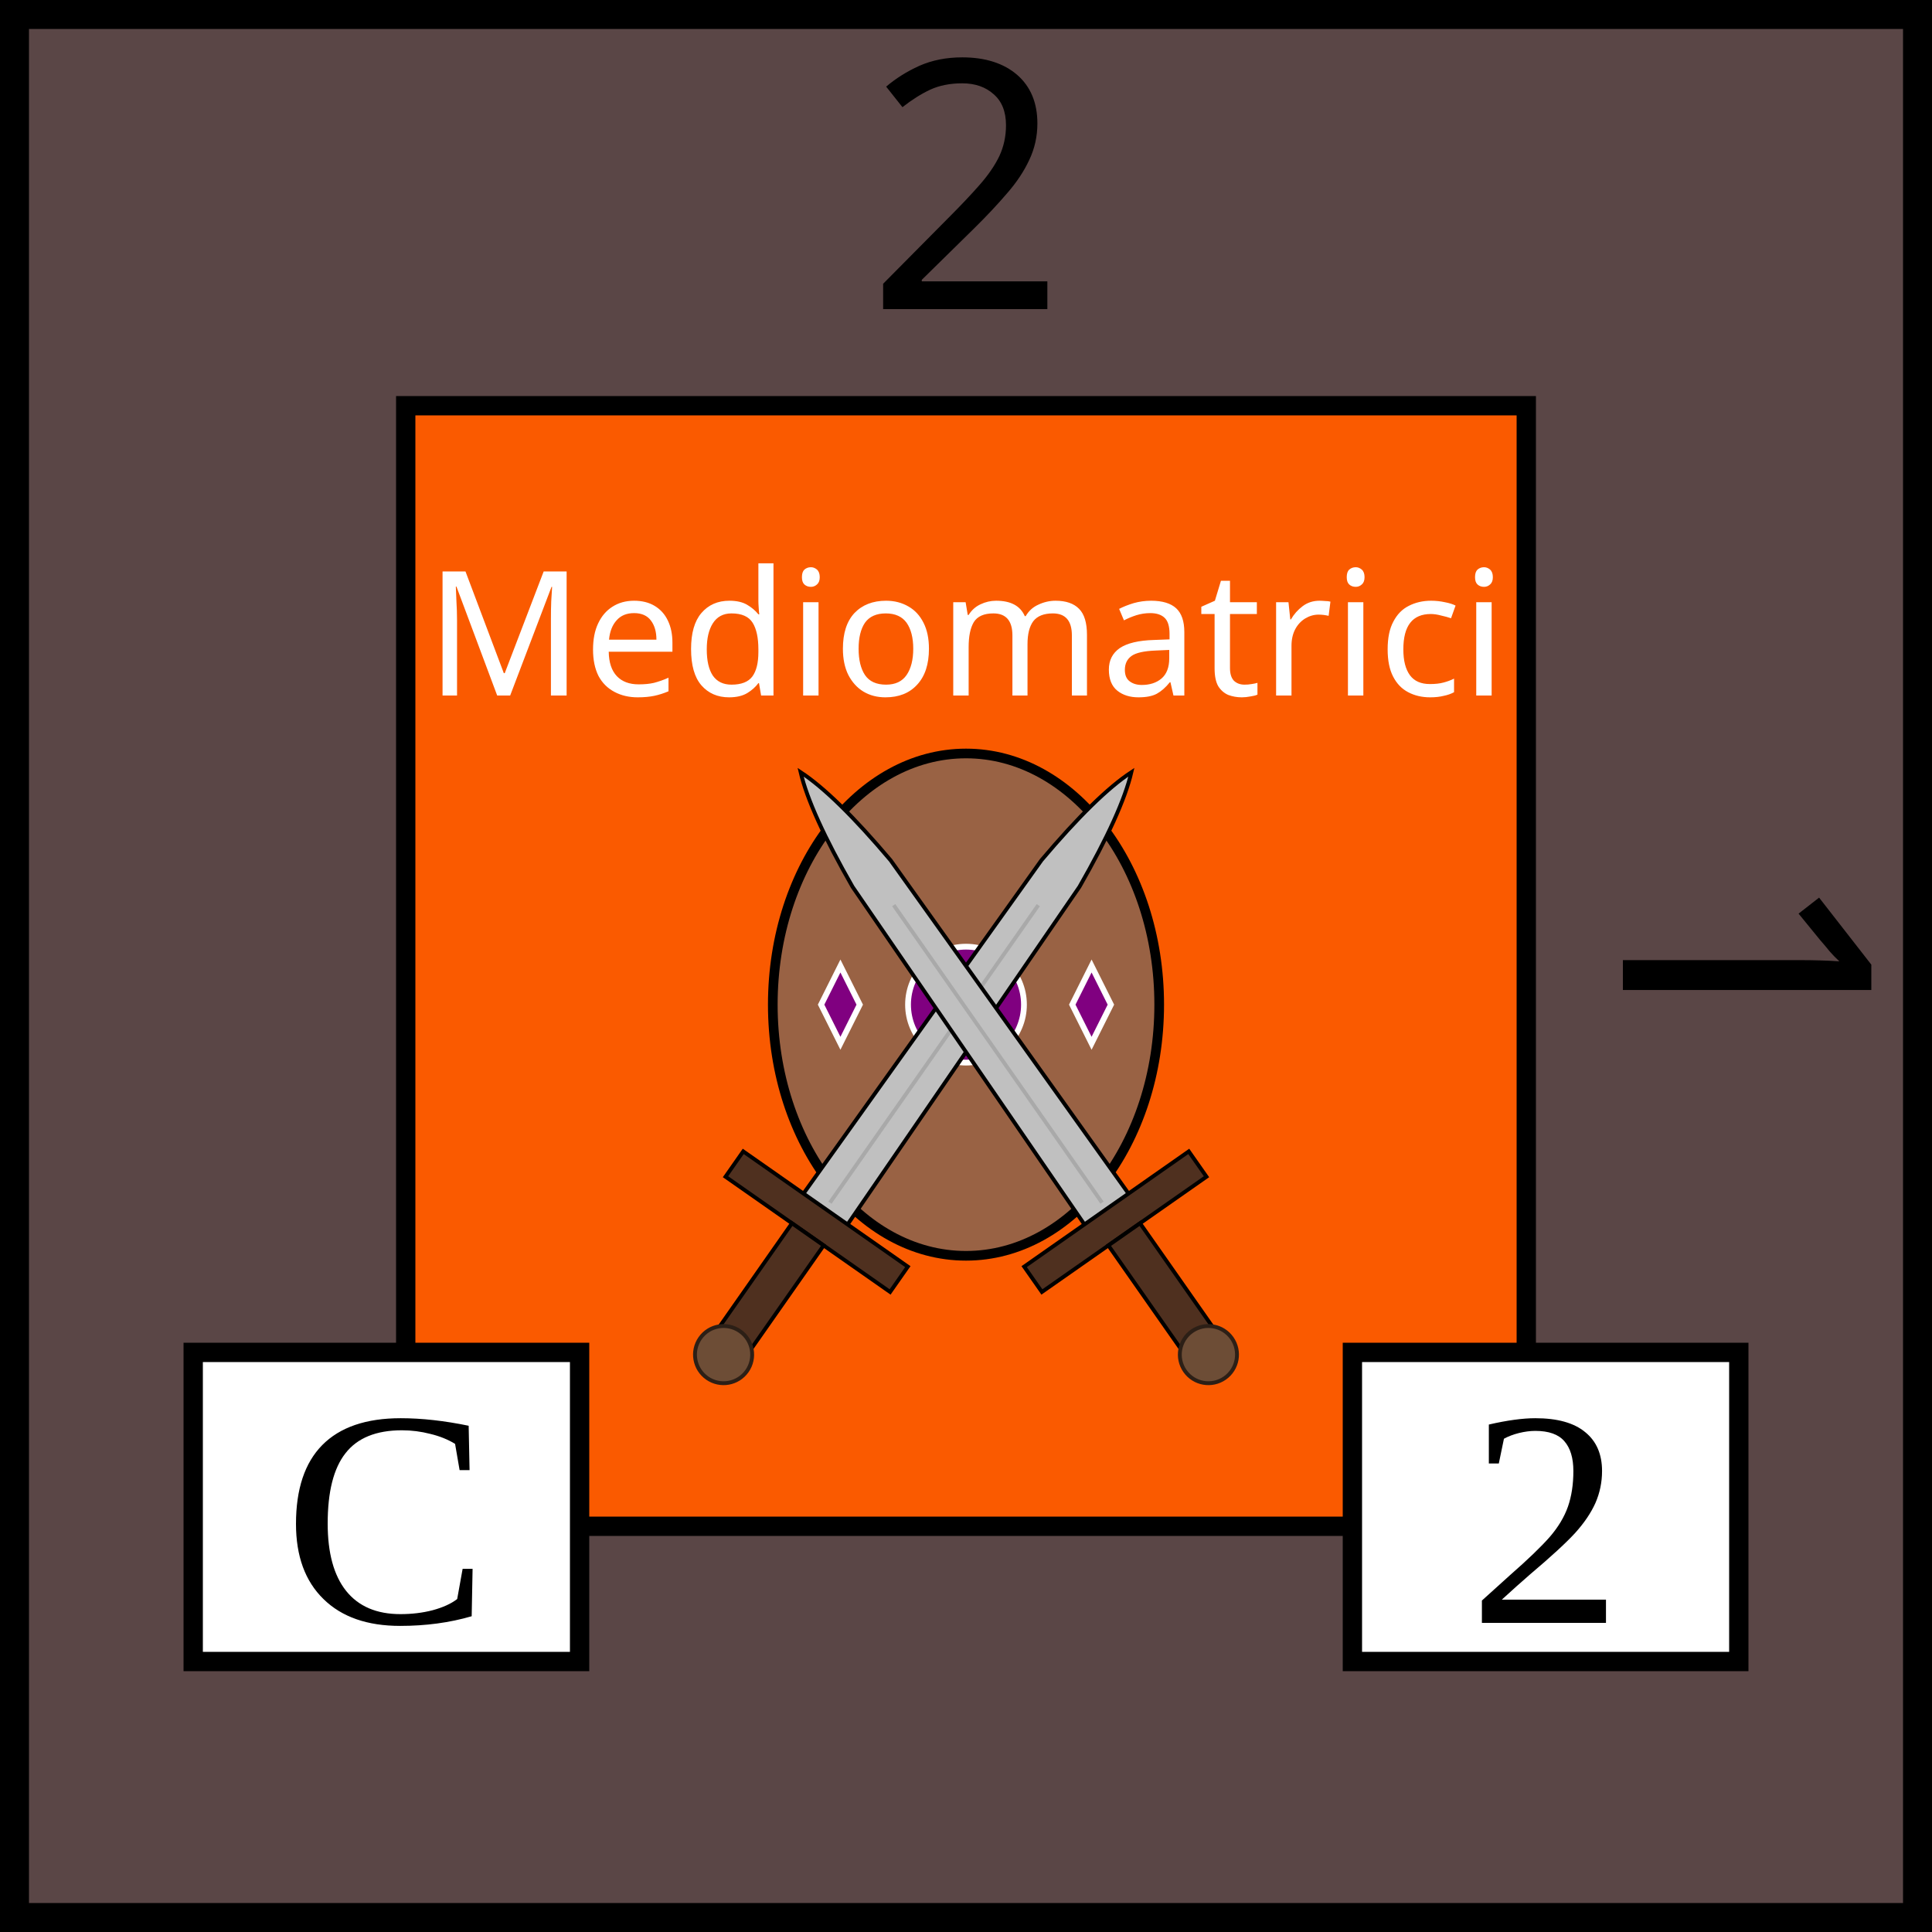
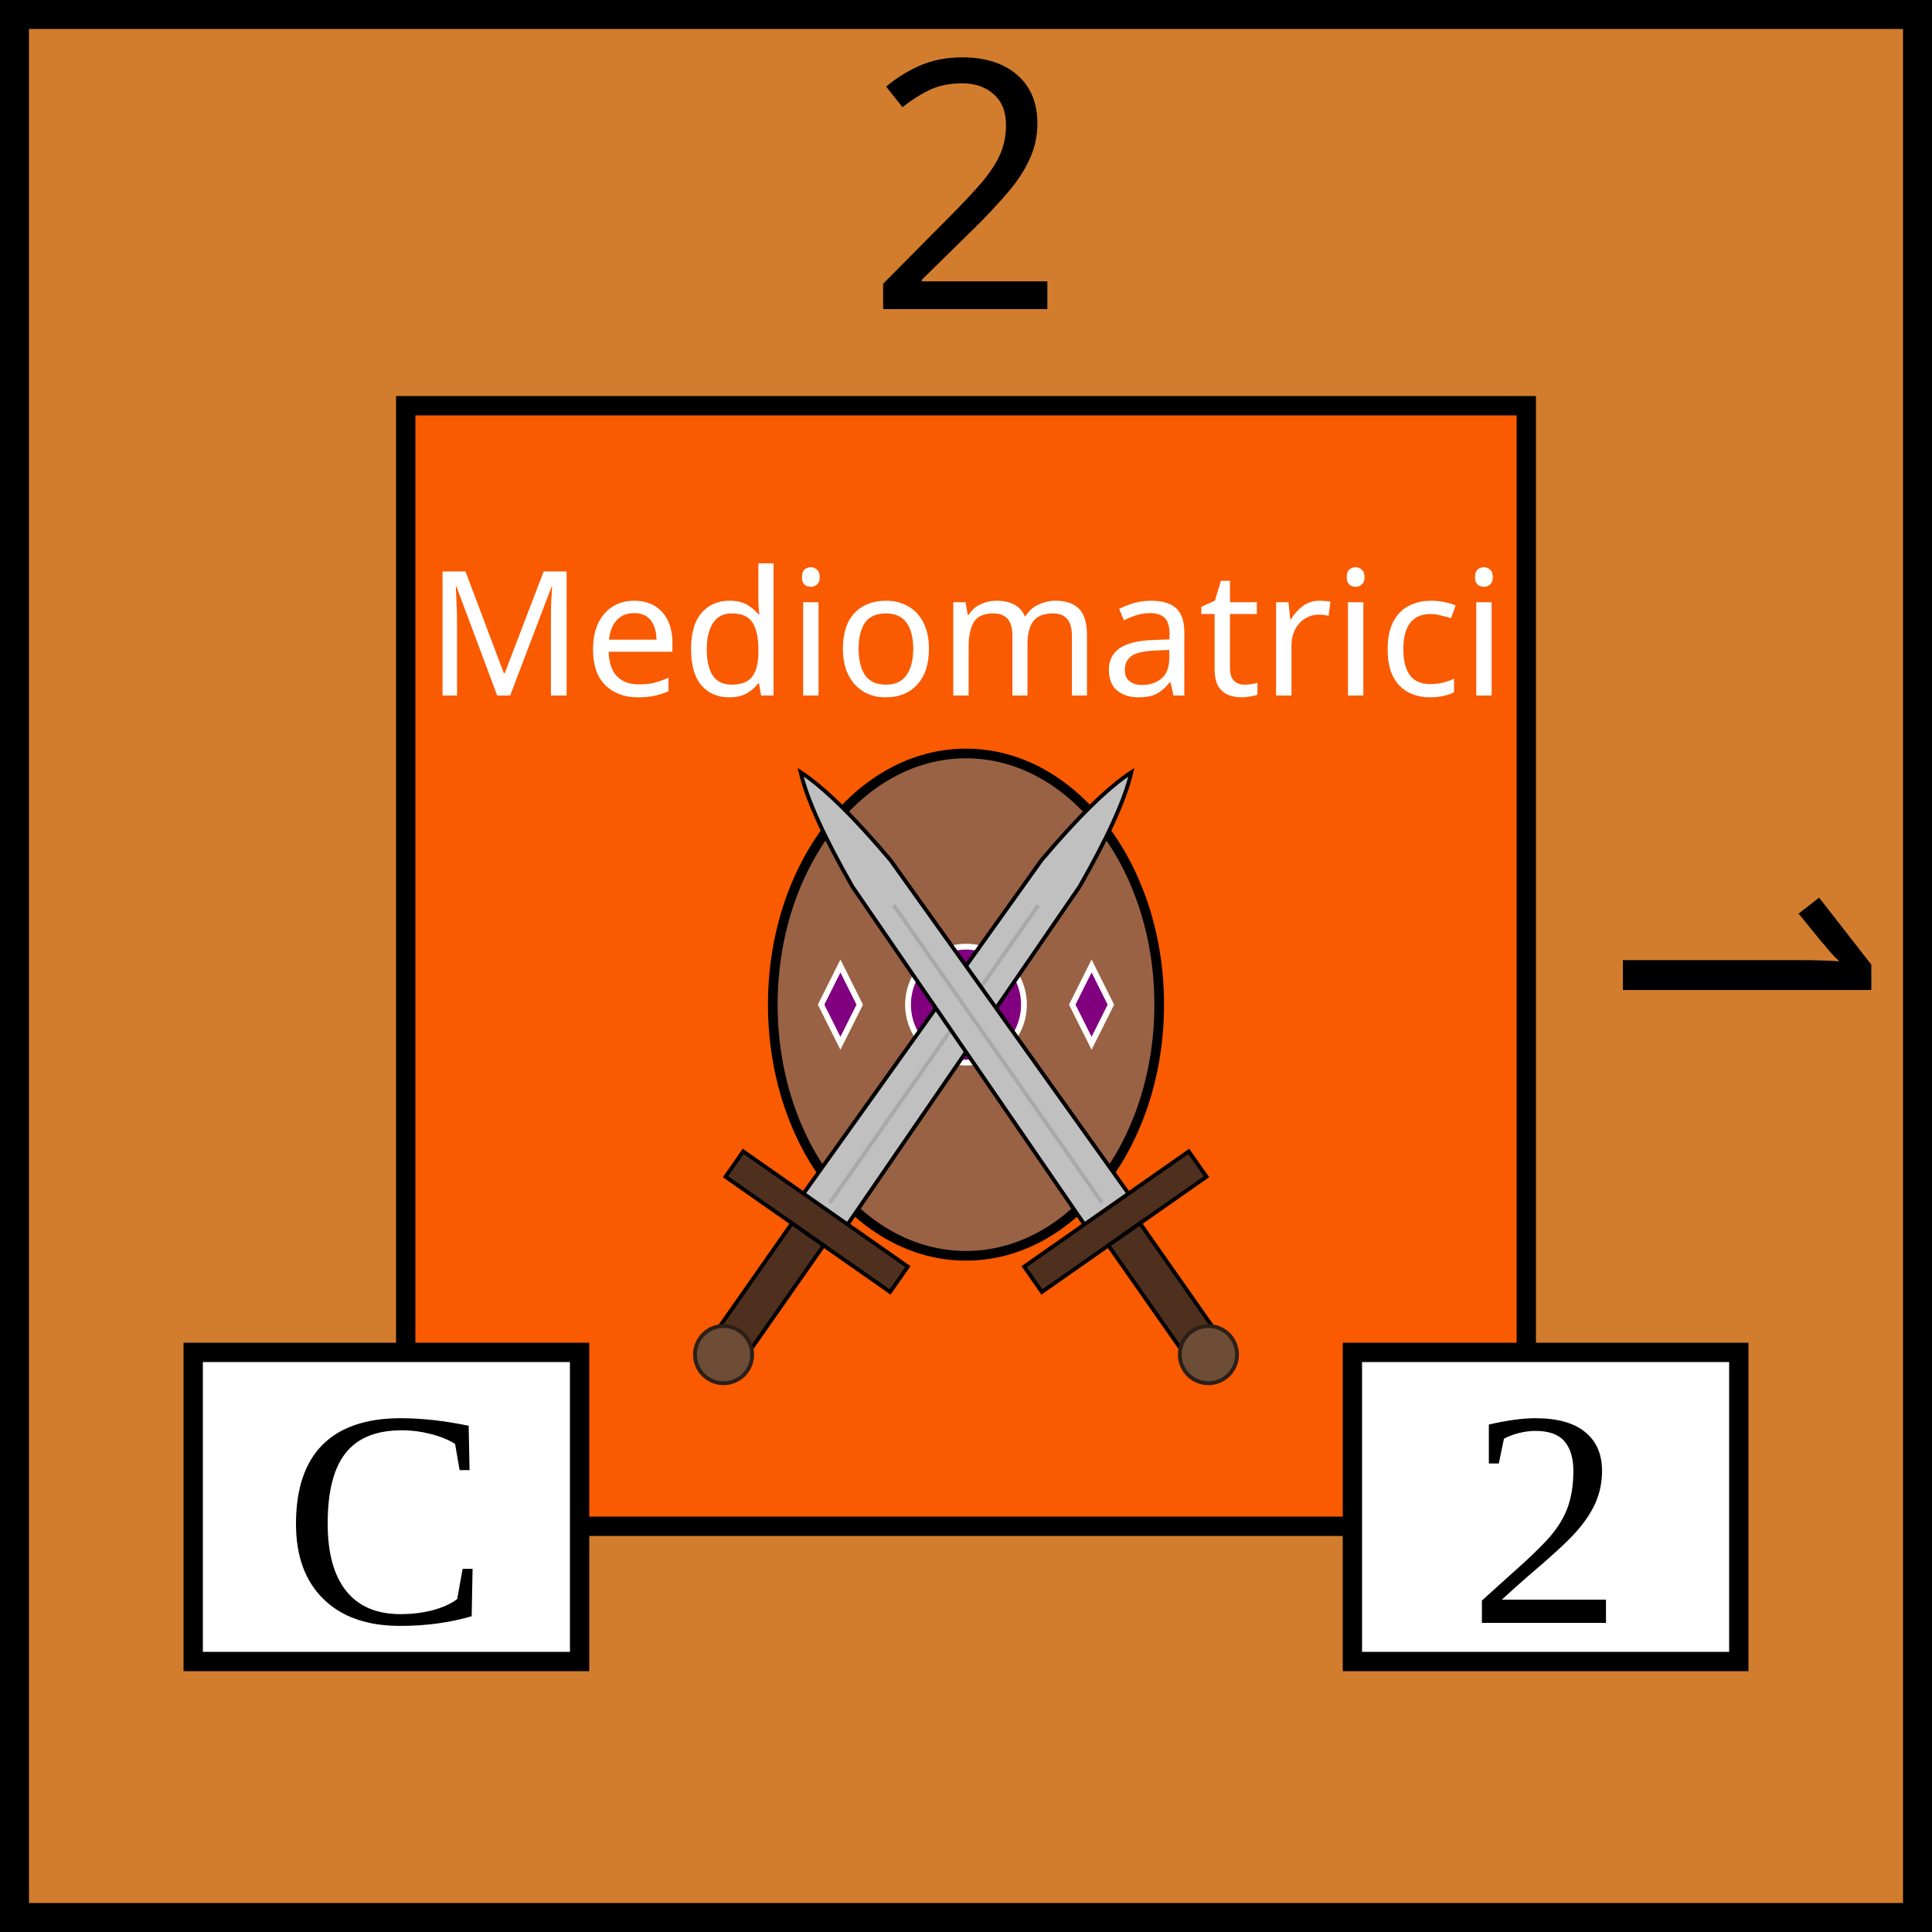
<svg xmlns="http://www.w3.org/2000/svg" viewBox="0 0 100 100" width="100" height="100">
-   <rect id="background" fill="rgb(90,70,70)" height="100" width="100" stroke="black" stroke-width="3" />
+   <rect id="background" fill="#D27D2D" height="100" width="100" stroke="black" stroke-width="3" />
  <g id="tribe" text-anchor="middle" font-size="12" font-family="Papyrus">
    <rect x="21" y="21" width="58" height="58" fill="rgb(250,90,0)" stroke="black" />
    <text x="50" y="36" fill="white" font-size="9">Mediomatrici</text>
    <ellipse id="shield" cx="50" cy="52" rx="10" ry="13" fill="#996244" stroke="black" stroke-width="0.5" />
    <circle cx="50" cy="52" r="3" fill="purple" stroke-width="0.3" stroke="white" />
    <polygon points="43.5,50 42.5,52 43.5,54 44.5,52 43.5,50" fill="purple" stroke-width="0.3" stroke="white" />
    <polygon points="56.5,50 57.5,52 56.5,54 55.5,52 56.5,50" fill="purple" stroke-width="0.3" stroke="white" />
  </g>
  <g id="sword" transform="scale(0.4) translate(68, 34) rotate(35, -34, 80)">
    <path d="         M 47 20         Q 48 9 50 4         Q 52 9 53 20         L 53.5 75         L 46.5 75         Z       " fill="silver" stroke="black" stroke-width="0.5" />
    <line x1="50" y1="25" x2="50" y2="72" stroke="darkgrey" stroke-width="0.5" />"
    <rect x="37" y="73" width="26" height="4" fill="#4f301f" stroke="black" stroke-width="0.5" />
    <rect x="47.5" y="77" width="5" height="20" fill="#4f301f" stroke="black" stroke-width="0.5" />
    <circle cx="50" cy="96" r="3.7" fill="#6d4d36" stroke="#2c1f16" stroke-width="0.5" />
  </g>
  <use href="#sword" transform="scale(-1,1) translate(-100,0)" />
  <g id="attributes" text-anchor="middle" font-size="16">
    <rect id="initiative" x="10" y="70" height="16" width="20" fill="white" stroke="black" />
    <text x="20" y="84">C</text>
    <rect id="firepower" x="70" y="70" height="16" width="20" fill="white" stroke="black" />
    <text x="80" y="84">2</text>
  </g>
  <g id="strength" text-anchor="middle" font-family="Papyrus" font-size="18">
    <text x="50" y="16">2</text>
    <text x="50" y="16" transform="rotate(90,50,50)">1</text>
  </g>
</svg>
